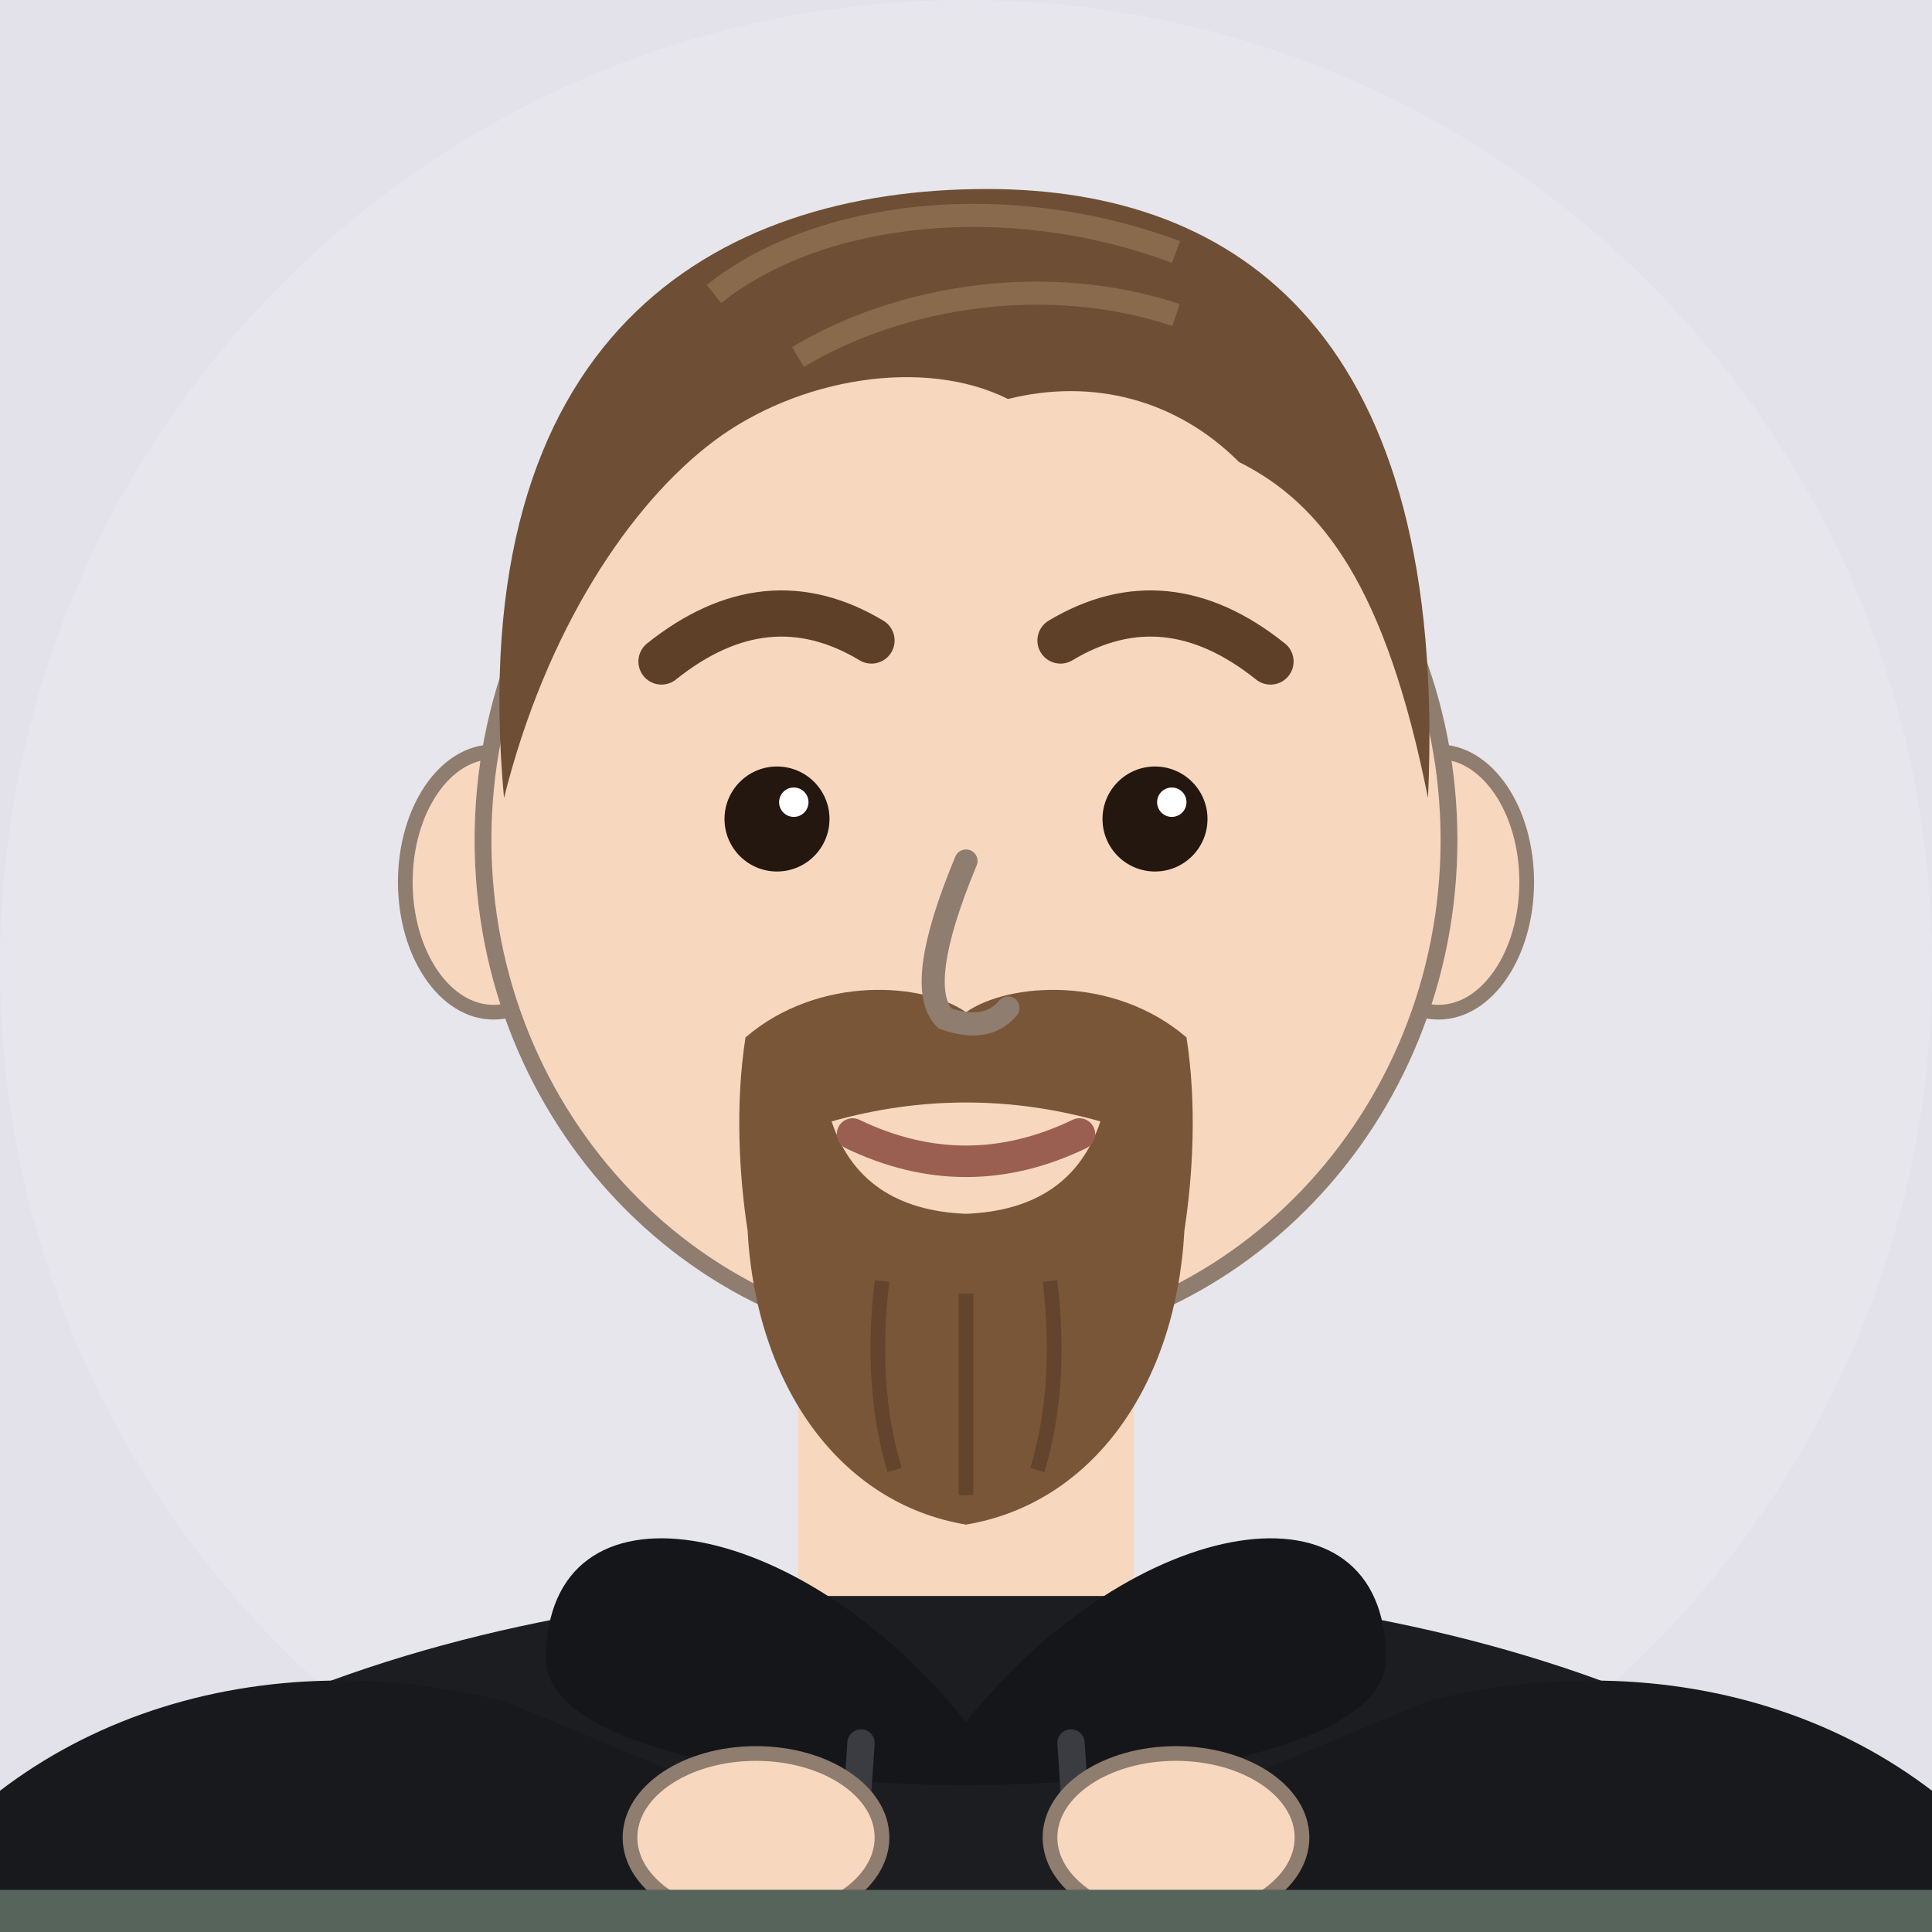
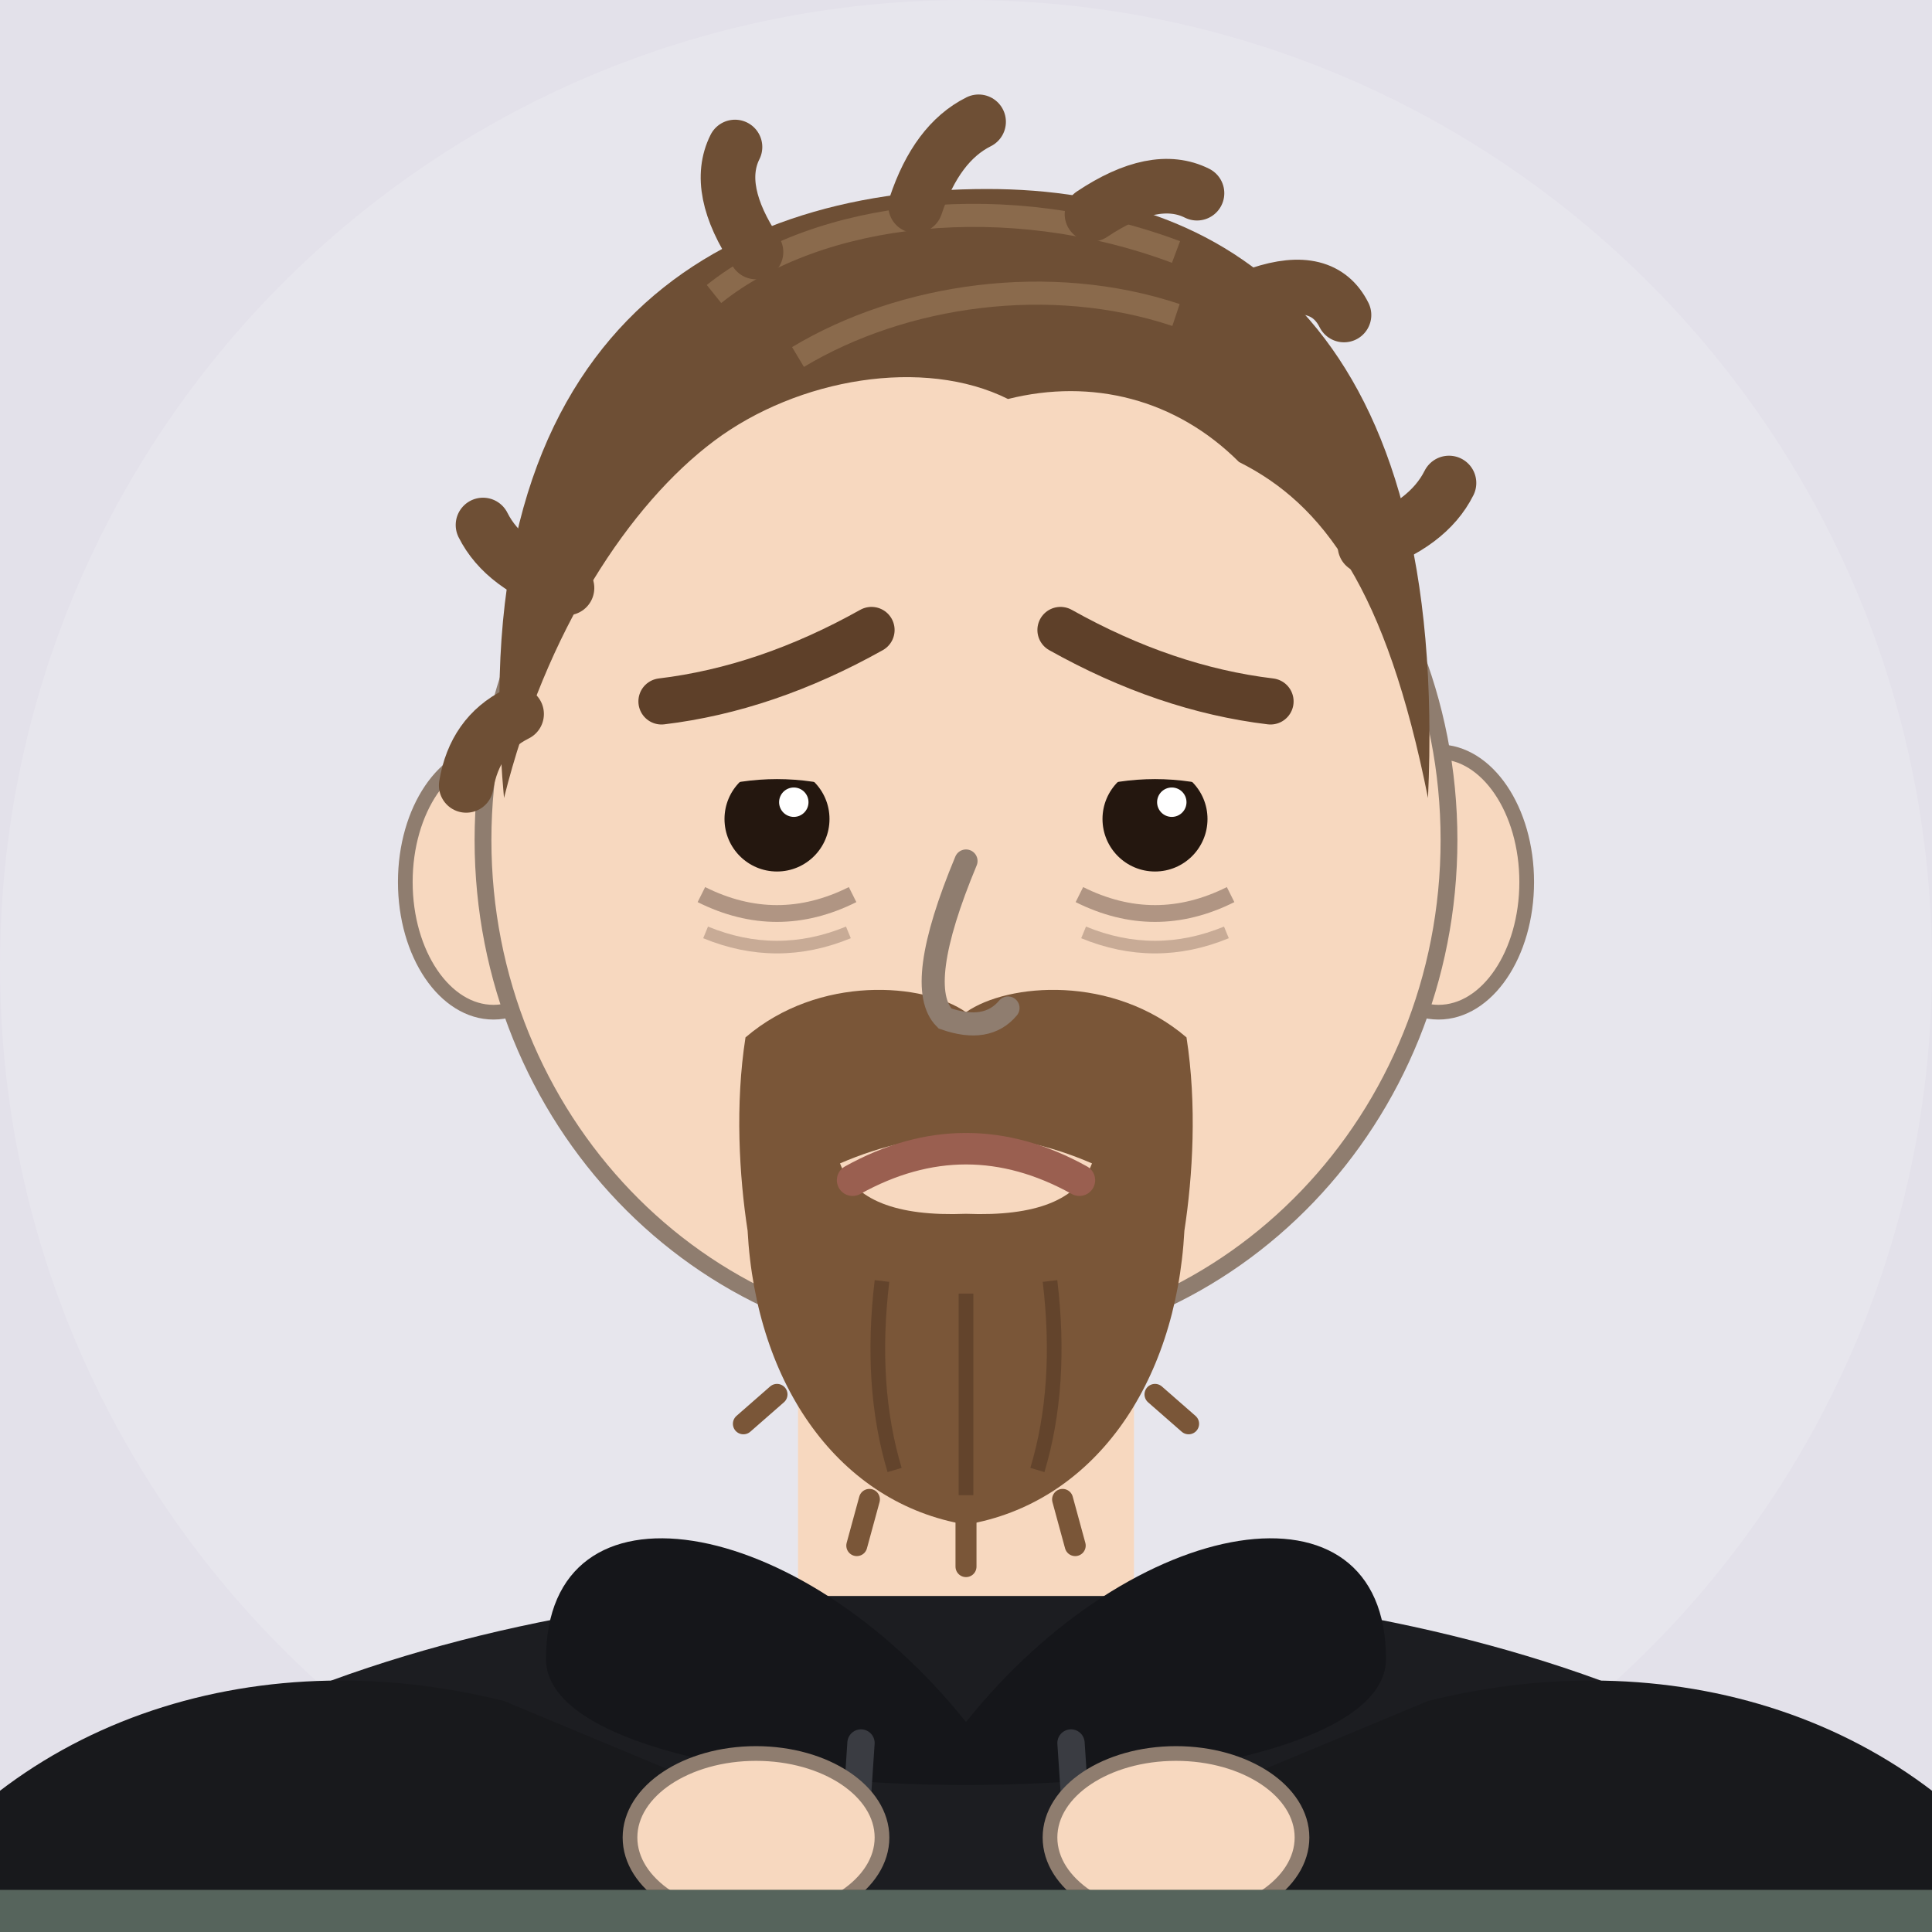
<svg xmlns="http://www.w3.org/2000/svg" viewBox="14 14 92 92" role="img" aria-label="Avatar">
  <rect width="120" height="120" rx="14" fill="#e3e1ea" />
  <circle cx="60" cy="60" r="46" fill="#ffffff" opacity=".16" />
  <path d="M52,68 L52,92 Q60,97 68,92 L68,68Z" fill="#f7d8bf" />
  <path d="M52,74 Q60,80 68,74 L68,70 L52,70Z" fill="#8f7d6f" opacity=".18" />
  <path d="M6,120 C8,101 28,92 48,90 L72,90 C92,92 112,101 114,120Z" fill="#1c1d21" />
  <path d="M40,93 C40,84 52,86 60,96 C68,86 80,84 80,93 C80,101 40,101 40,93Z" fill="#15161a" />
  <path d="M55,97 L54,112 M65,97 L66,112" stroke="#3a3c42" stroke-width="1.3" stroke-linecap="round" />
  <ellipse cx="37.5" cy="56" rx="4.2" ry="6.2" fill="#f7d8bf" stroke="#8f7d6f" stroke-width=".7" />
  <ellipse cx="82.5" cy="56" rx="4.2" ry="6.2" fill="#f7d8bf" stroke="#8f7d6f" stroke-width=".7" />
  <ellipse cx="60" cy="54" rx="23" ry="24" fill="#f7d8bf" stroke="#8f7d6f" stroke-width=".8" />
  <path d="M49.5,63.4 C53,60.4 58,60.8 60,62.2 C62,60.8 67,60.4 70.5,63.4 C71,66.6 70.8,70 70.4,72.6 C70,80 66,85.6 60,86.6 C54,85.6 50,80 49.6,72.6 C49.2,70 49,66.6 49.5,63.4Z" fill="#7a5638" />
-   <path d="M53.6,67.4 Q60,65.6 66.4,67.4 Q65,71.6 60,71.8 Q55,71.6 53.6,67.4Z" fill="#f7d8bf" />
-   <path d="M54.6,68 Q60,70.6 65.4,68" fill="none" stroke="#9a5f50" stroke-width="1.5" stroke-linecap="round" />
+   <path d="M54,69.4 Q60,66.8 66,69.4 Q65,72 60,71.8 Q55,72 54,69.4Z" fill="#f7d8bf" />
+   <path d="M54.6,70.2 Q60,67.2 65.4,70.2" fill="none" stroke="#9a5f50" stroke-width="1.5" stroke-linecap="round" />
+   <path d="M55.4,85.4 l-.6,2.2 M60,86.2 l0,2.4 M64.6,85.4 l.6,2.2 M51,80.4 l-1.6,1.4 M69,80.4 l1.6,1.4" fill="none" stroke="#7a5638" stroke-width="1" stroke-linecap="round" />
  <path d="M56,75 q-.6,5 .6,9 M60,75.6 q0,5 0,9.6 M64,75 q.6,5 -.6,9" fill="none" stroke="#5e4029" stroke-width=".7" opacity=".8" />
  <path d="M60,55 Q57.5,61 59,62.5 Q61,63.2 62,62" fill="none" stroke="#8f7d6f" stroke-width="1.1" stroke-linecap="round" />
  <circle cx="51" cy="53" r="2.5" fill="#24170f" />
  <circle cx="69" cy="53" r="2.5" fill="#24170f" />
  <circle cx="51.8" cy="52.2" r=".7" fill="#fff" />
  <circle cx="69.8" cy="52.2" r=".7" fill="#fff" />
-   <path d="M45.5,45.5 Q50.5,41.5 55.5,44.5" fill="none" stroke="#5e4029" stroke-width="2.2" stroke-linecap="round" />
-   <path d="M64.5,44.5 Q69.5,41.5 74.5,45.5" fill="none" stroke="#5e4029" stroke-width="2.2" stroke-linecap="round" />
+   <path d="M45.5,47.4 Q50.5,46.8 55.5,44" fill="none" stroke="#5e4029" stroke-width="2.2" stroke-linecap="round" />
+   <path d="M64.5,44 Q69.5,46.8 74.5,47.4" fill="none" stroke="#5e4029" stroke-width="2.2" stroke-linecap="round" />
+   <path d="M47.4,56.6 Q51,58.4 54.6,56.6 M65.4,56.6 Q69,58.4 72.6,56.6" fill="none" stroke="#a88e7c" stroke-width=".8" opacity=".9" />
+   <path d="M47.6,58.4 Q51,59.8 54.4,58.4 M65.6,58.4 Q69,59.8 72.4,58.4" fill="none" stroke="#a88e7c" stroke-width=".6" opacity=".6" />
+   <path d="M47.6,51.6 Q51,50.6 54.4,51.6 L54.4,50 L47.6,50Z M65.6,51.6 Q69,50.6 72.4,51.6 L72.4,50 L65.6,50Z" fill="#f7d8bf" />
  <path d="M38,52 C36,30 48,23 61,23 C73,23 83,30 82,52 C80,42 77,38 73,36 C70,33 66,32 62,33 C58,31 52,32 48,35 C44,38 40,44 38,52Z" fill="#6e4f35" />
  <path d="M48,28 C53,24 62,23 70,26 M52,31 C57,28 64,27 70,29" fill="none" stroke="#8a6a4c" stroke-width="1.1" />
+   <g fill="none" stroke="#6e4f35" stroke-width="2.6" stroke-linecap="round">
+     <path d="M50,26 q-2,-3 -1,-5 M57.6,23.8 q1,-3 3,-4 M66,24.2 q3,-2 5,-1 M74,28 q3,-1 4,1 M41,42 q-3,-1 -4,-3 M79,40 q3,-1 4,-3 M38.6,48 q-2,1 -2.4,3.4" />
+   </g>
  <path d="M8,106 C14,96 26,92 38,95 L50,100 L47,106Z" fill="#18191c" />
  <path d="M112,106 C106,96 94,92 82,95 L70,100 L73,106Z" fill="#18191c" />
  <ellipse cx="50" cy="101.5" rx="6" ry="4" fill="#f7d8bf" stroke="#8f7d6f" stroke-width=".7" />
  <ellipse cx="70" cy="101.5" rx="6" ry="4" fill="#f7d8bf" stroke="#8f7d6f" stroke-width=".7" />
  <rect x="0" y="104" width="120" height="16" fill="#3e4a44" />
  <rect x="0" y="104" width="120" height="2.5" fill="#56645c" />
</svg>
